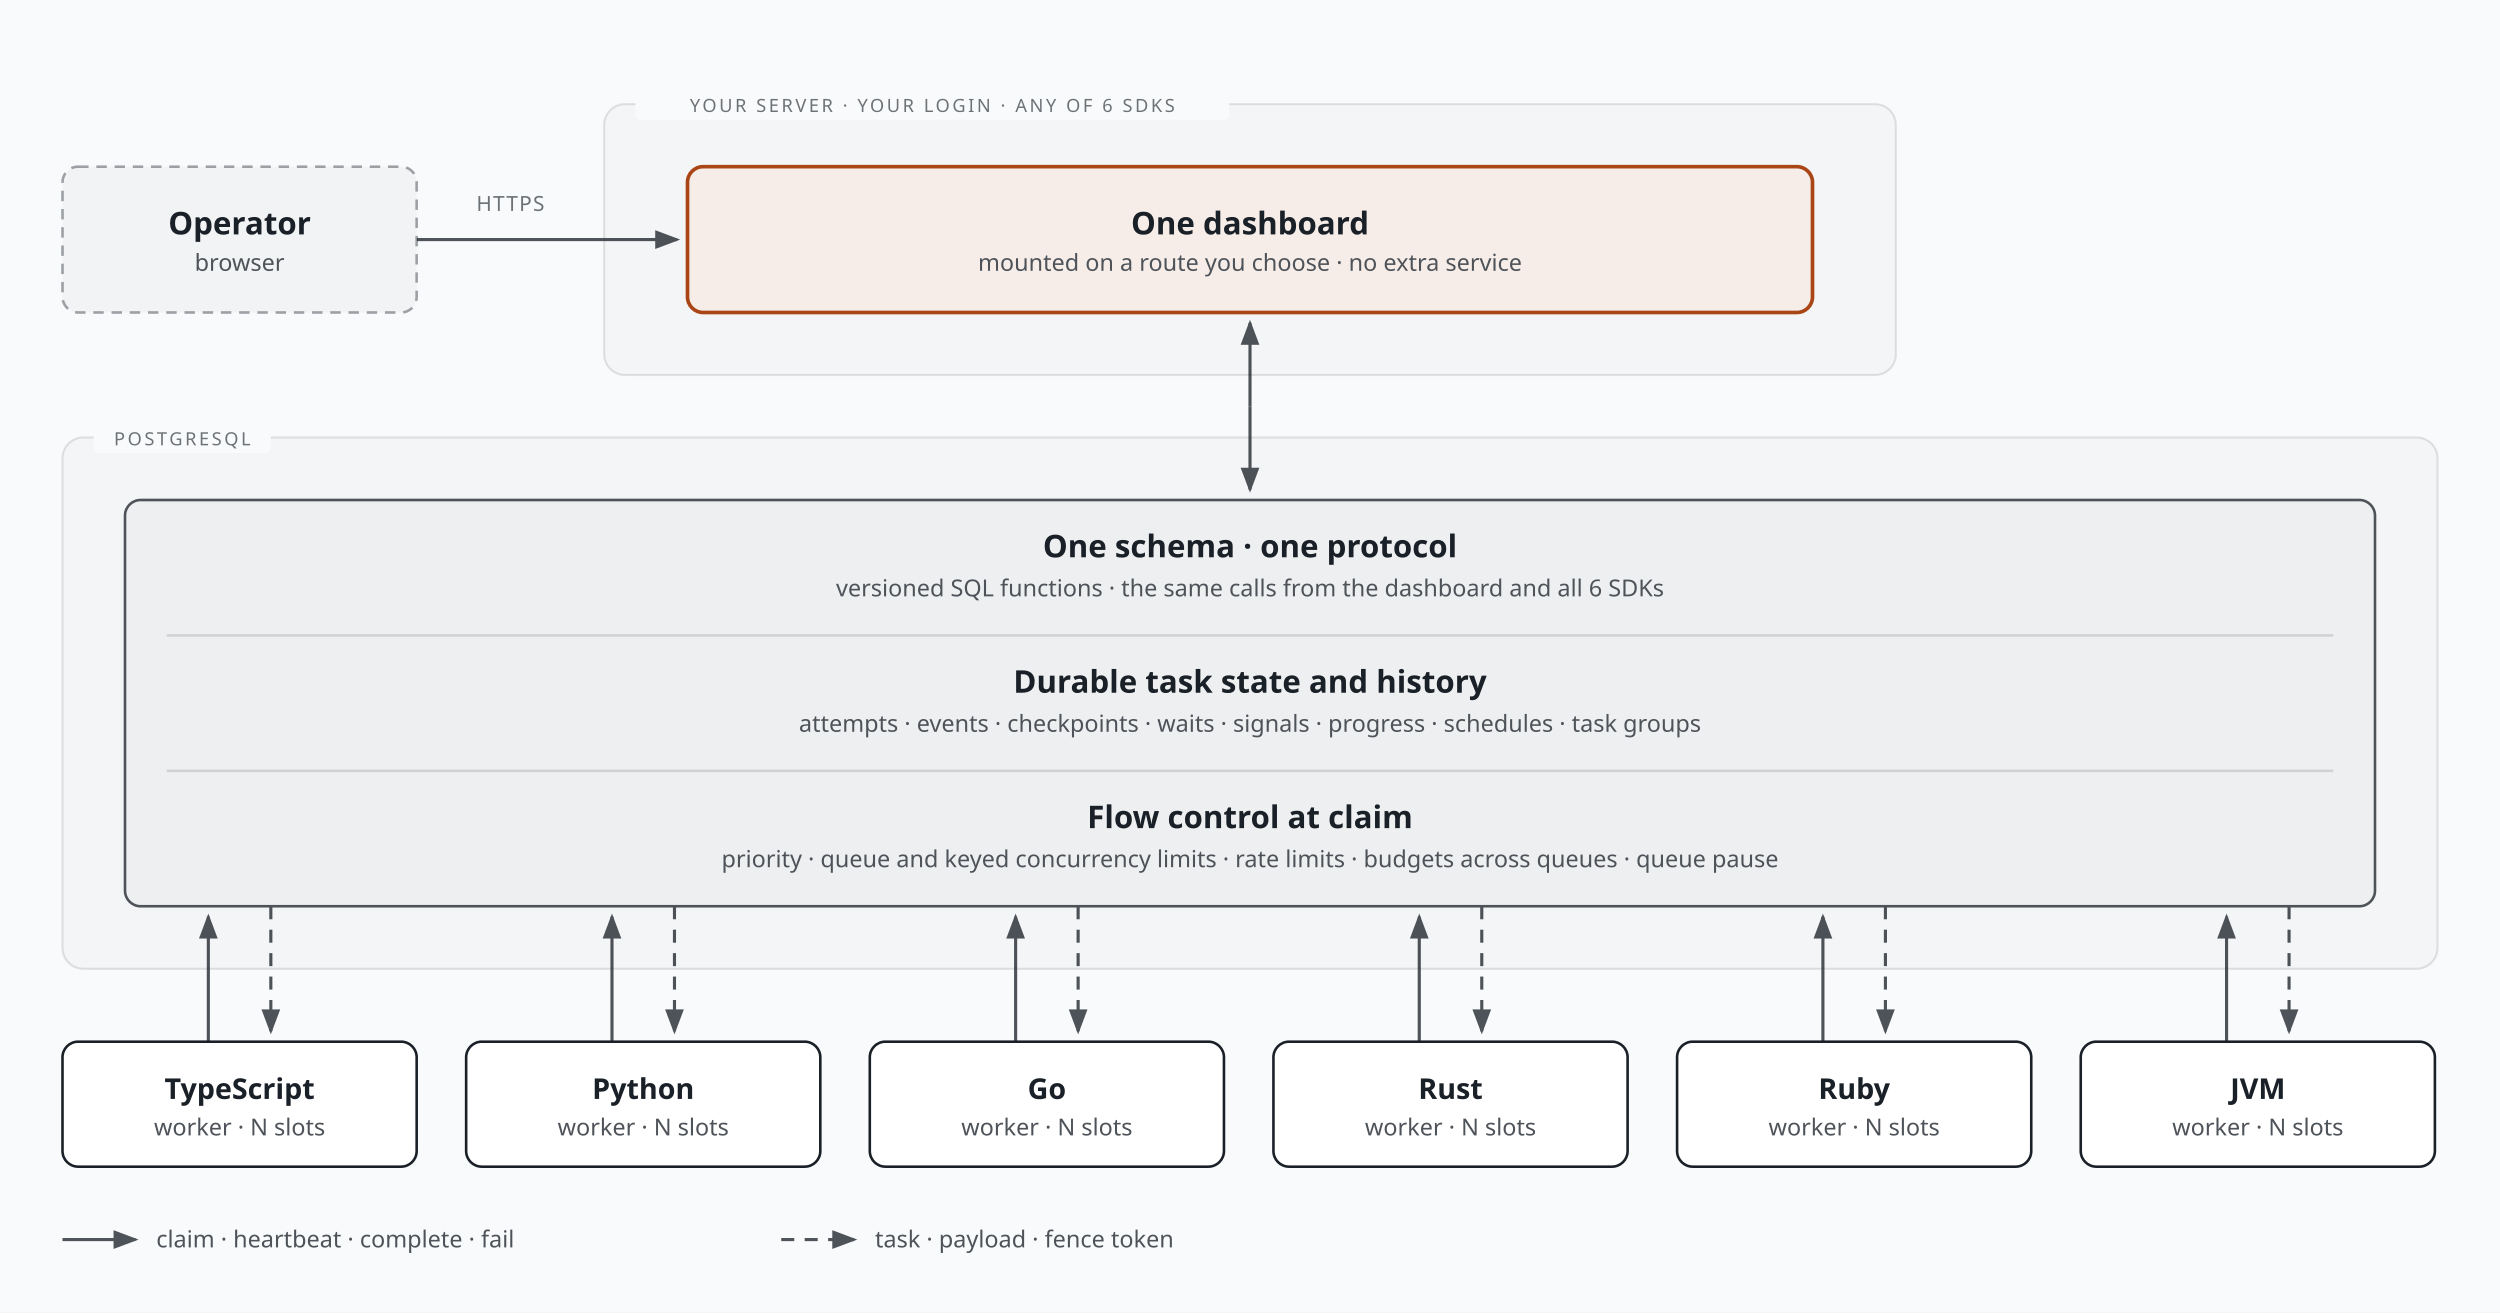
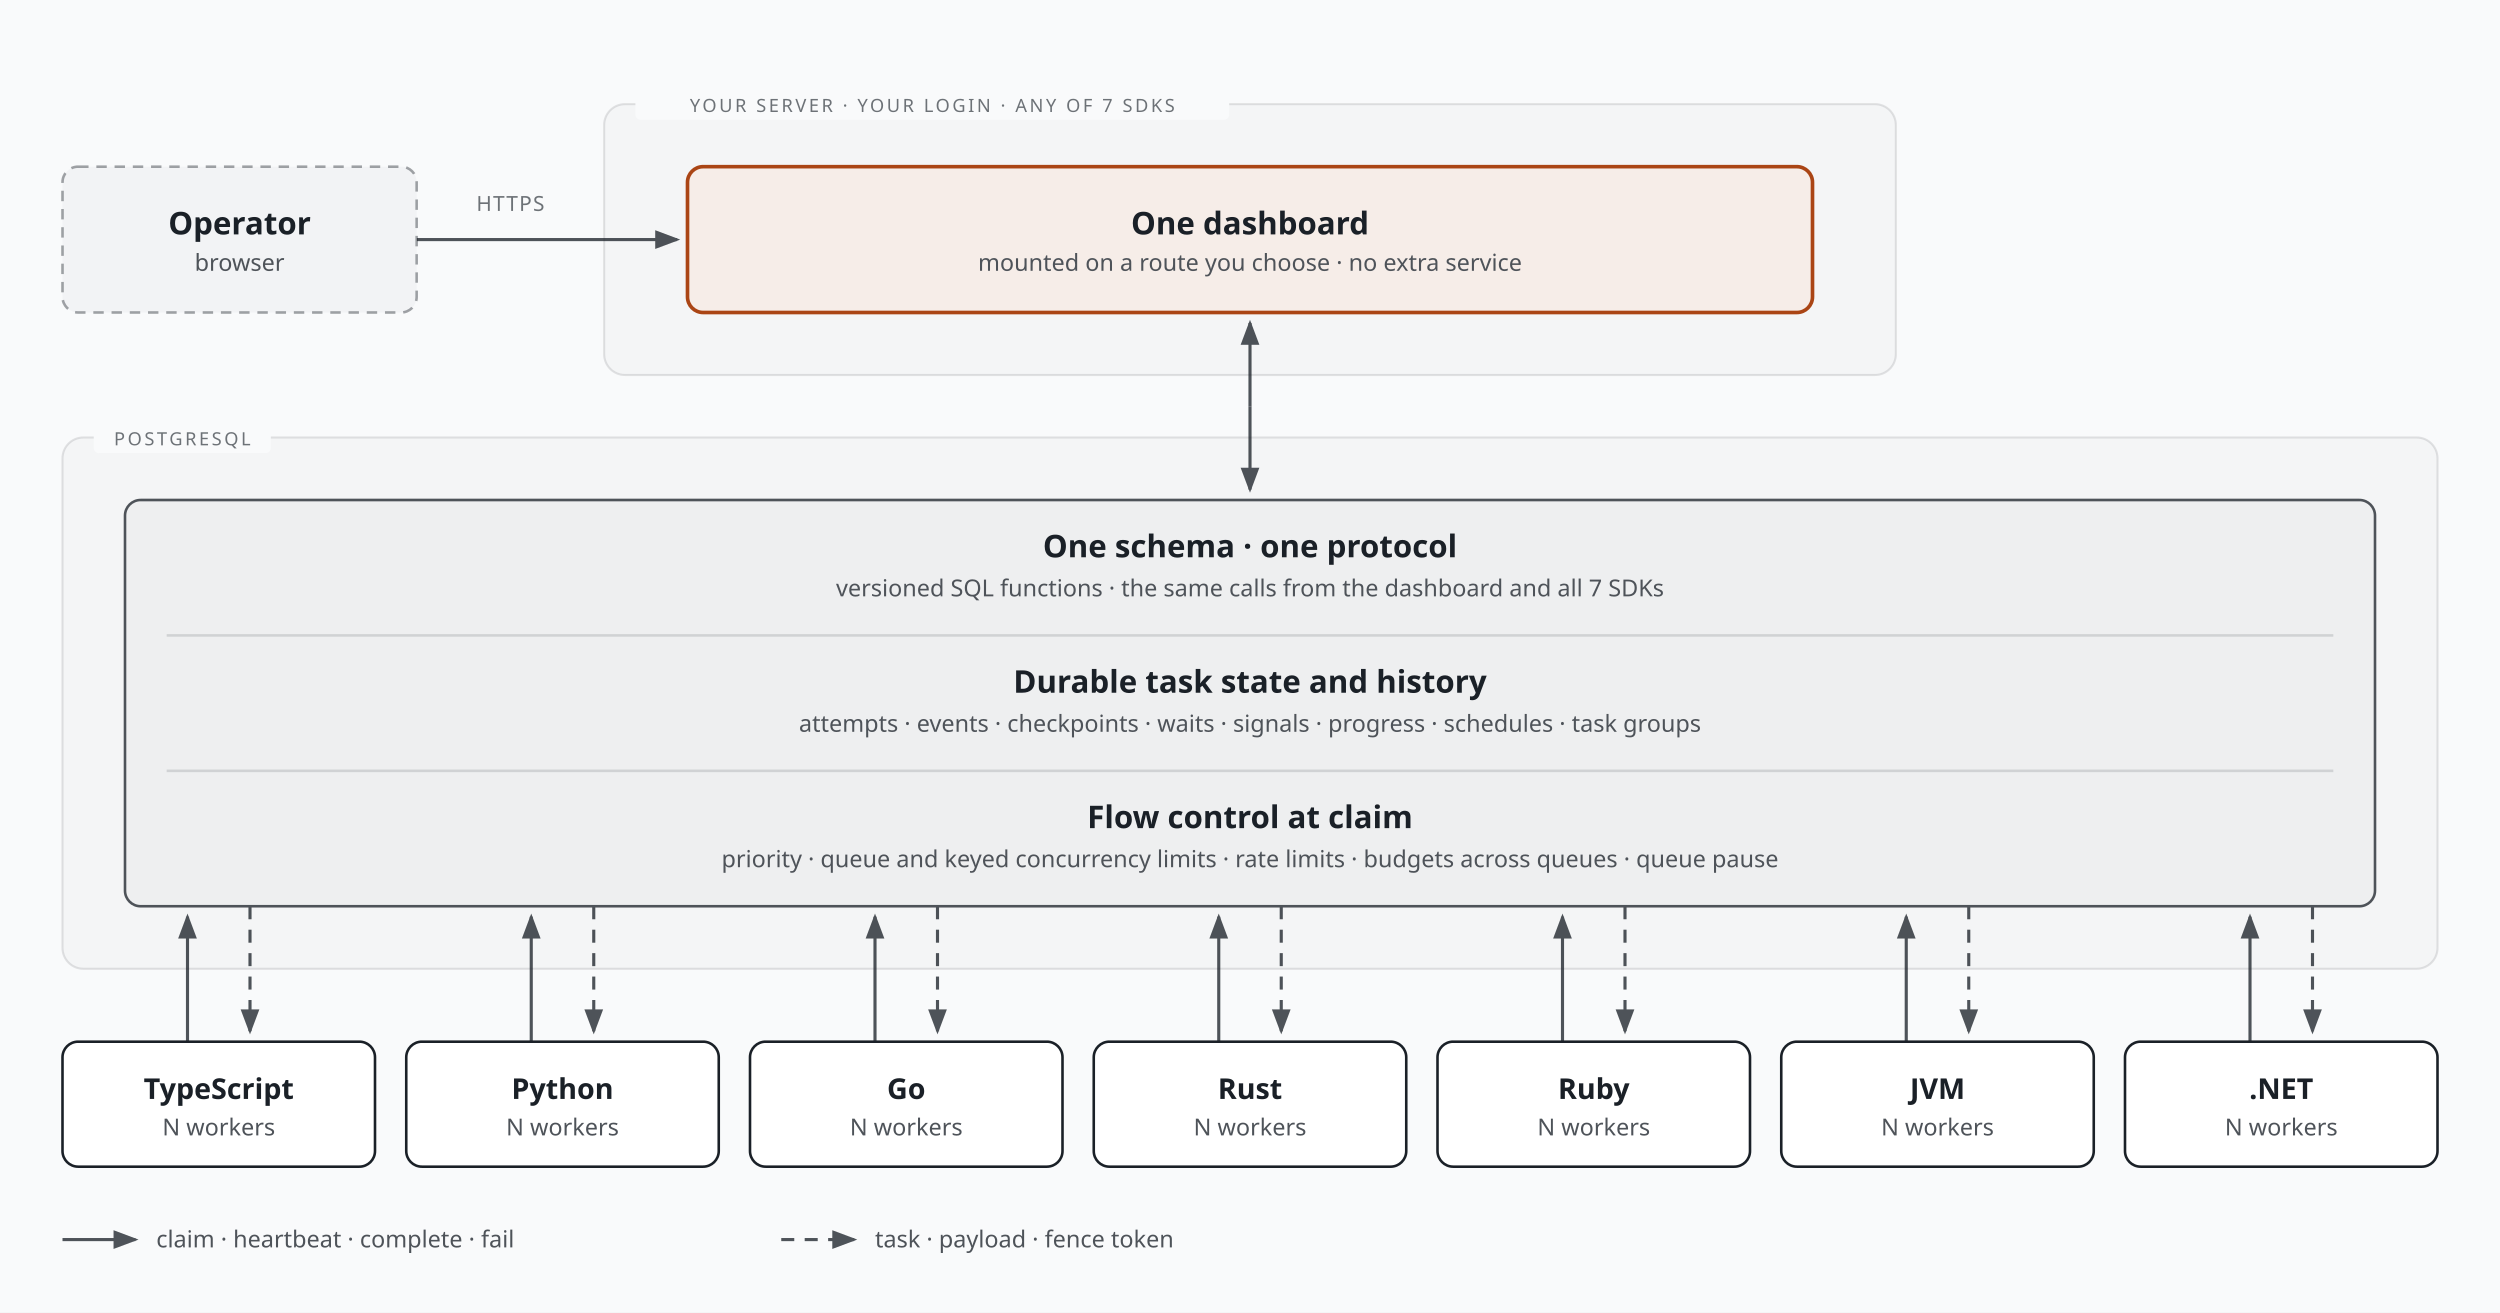
<svg xmlns="http://www.w3.org/2000/svg" viewBox="0 0 960 504" width="960" height="504" role="img" aria-labelledby="readme-overview-light-title readme-overview-light-desc">
  <defs>
    <marker id="arrow-light" markerWidth="8" markerHeight="6" refX="7" refY="3" orient="auto">
      <polygon points="0 0, 8 3, 0 6" fill="#4e5359" />
    </marker>
  </defs>
  <rect width="960" height="504" fill="#f9fafb" />
  <path d="M 160,92 H 260" fill="none" stroke="#4e5359" stroke-width="1.2" marker-end="url(#arrow-light)" />
  <path d="M 480,156 V 188" fill="none" stroke="#4e5359" stroke-width="1.2" marker-end="url(#arrow-light)" />
  <path d="M 480,156 V 124" fill="none" stroke="#4e5359" stroke-width="1.2" marker-end="url(#arrow-light)" />
-   <path d="M 80,400 V 352" fill="none" stroke="#4e5359" stroke-width="1.2" marker-end="url(#arrow-light)" />
-   <path d="M 104,348 V 396" fill="none" stroke="#4e5359" stroke-width="1.2" stroke-dasharray="5,4" marker-end="url(#arrow-light)" />
-   <path d="M 235,400 V 352" fill="none" stroke="#4e5359" stroke-width="1.2" marker-end="url(#arrow-light)" />
-   <path d="M 259,348 V 396" fill="none" stroke="#4e5359" stroke-width="1.2" stroke-dasharray="5,4" marker-end="url(#arrow-light)" />
-   <path d="M 390,400 V 352" fill="none" stroke="#4e5359" stroke-width="1.2" marker-end="url(#arrow-light)" />
-   <path d="M 414,348 V 396" fill="none" stroke="#4e5359" stroke-width="1.2" stroke-dasharray="5,4" marker-end="url(#arrow-light)" />
-   <path d="M 545,400 V 352" fill="none" stroke="#4e5359" stroke-width="1.2" marker-end="url(#arrow-light)" />
-   <path d="M 569,348 V 396" fill="none" stroke="#4e5359" stroke-width="1.2" stroke-dasharray="5,4" marker-end="url(#arrow-light)" />
-   <path d="M 700,400 V 352" fill="none" stroke="#4e5359" stroke-width="1.2" marker-end="url(#arrow-light)" />
-   <path d="M 724,348 V 396" fill="none" stroke="#4e5359" stroke-width="1.2" stroke-dasharray="5,4" marker-end="url(#arrow-light)" />
-   <path d="M 855,400 V 352" fill="none" stroke="#4e5359" stroke-width="1.2" marker-end="url(#arrow-light)" />
-   <path d="M 879,348 V 396" fill="none" stroke="#4e5359" stroke-width="1.2" stroke-dasharray="5,4" marker-end="url(#arrow-light)" />
+   <path d="M 72,400 V 352" fill="none" stroke="#4e5359" stroke-width="1.2" marker-end="url(#arrow-light)" />
+   <path d="M 96,348 V 396" fill="none" stroke="#4e5359" stroke-width="1.2" stroke-dasharray="5,4" marker-end="url(#arrow-light)" />
+   <path d="M 204,400 V 352" fill="none" stroke="#4e5359" stroke-width="1.2" marker-end="url(#arrow-light)" />
+   <path d="M 228,348 V 396" fill="none" stroke="#4e5359" stroke-width="1.2" stroke-dasharray="5,4" marker-end="url(#arrow-light)" />
+   <path d="M 336,400 V 352" fill="none" stroke="#4e5359" stroke-width="1.2" marker-end="url(#arrow-light)" />
+   <path d="M 360,348 V 396" fill="none" stroke="#4e5359" stroke-width="1.2" stroke-dasharray="5,4" marker-end="url(#arrow-light)" />
+   <path d="M 468,400 V 352" fill="none" stroke="#4e5359" stroke-width="1.2" marker-end="url(#arrow-light)" />
+   <path d="M 492,348 V 396" fill="none" stroke="#4e5359" stroke-width="1.2" stroke-dasharray="5,4" marker-end="url(#arrow-light)" />
+   <path d="M 600,400 V 352" fill="none" stroke="#4e5359" stroke-width="1.2" marker-end="url(#arrow-light)" />
+   <path d="M 624,348 V 396" fill="none" stroke="#4e5359" stroke-width="1.2" stroke-dasharray="5,4" marker-end="url(#arrow-light)" />
+   <path d="M 732,400 V 352" fill="none" stroke="#4e5359" stroke-width="1.2" marker-end="url(#arrow-light)" />
+   <path d="M 756,348 V 396" fill="none" stroke="#4e5359" stroke-width="1.2" stroke-dasharray="5,4" marker-end="url(#arrow-light)" />
+   <path d="M 864,400 V 352" fill="none" stroke="#4e5359" stroke-width="1.2" marker-end="url(#arrow-light)" />
+   <path d="M 888,348 V 396" fill="none" stroke="#4e5359" stroke-width="1.2" stroke-dasharray="5,4" marker-end="url(#arrow-light)" />
  <rect x="232" y="40" width="496" height="104" rx="8" fill="rgba(26,32,39,0.02)" stroke="rgba(26,32,39,0.12)" stroke-width="0.8" />
  <rect x="244" y="34" width="228" height="12" rx="2" fill="#f9fafb" />
-   <text x="358" y="43" fill="#6d7277" font-size="7" font-family="Geist Mono" text-anchor="middle" letter-spacing="0.14em">YOUR SERVER · YOUR LOGIN · ANY OF 6 SDKS</text>
+   <text x="358" y="43" fill="#6d7277" font-size="7" font-family="Geist Mono" text-anchor="middle" letter-spacing="0.14em">YOUR SERVER · YOUR LOGIN · ANY OF 7 SDKS</text>
  <rect x="24" y="168" width="912" height="204" rx="8" fill="rgba(26,32,39,0.02)" stroke="rgba(26,32,39,0.12)" stroke-width="0.8" />
  <rect x="36" y="162" width="68" height="12" rx="2" fill="#f9fafb" />
  <text x="70" y="171" fill="#6d7277" font-size="7" font-family="Geist Mono" text-anchor="middle" letter-spacing="0.14em">POSTGRESQL</text>
  <rect x="24" y="64" width="136" height="56" rx="6" fill="#f9fafb" />
  <rect x="24" y="64" width="136" height="56" rx="6" fill="rgba(26,32,39,0.03)" stroke="rgba(26,32,39,0.4)" stroke-width="1" stroke-dasharray="4,3" />
  <text x="92" y="90" fill="#1a2027" font-size="12" font-weight="600" font-family="Geist" text-anchor="middle">Operator</text>
  <text x="92" y="104" fill="#4e5359" font-size="9" font-family="Geist Mono" text-anchor="middle">browser</text>
  <rect x="264" y="64" width="432" height="56" rx="6" fill="#f9fafb" />
  <rect x="264" y="64" width="432" height="56" rx="6" fill="rgba(213,92,19,0.08)" stroke="#aa4515" stroke-width="1.4" />
  <text x="480" y="90" fill="#1a2027" font-size="12" font-weight="600" font-family="Geist" text-anchor="middle">One dashboard</text>
  <text x="480" y="104" fill="#4e5359" font-size="9" font-family="Geist Mono" text-anchor="middle">mounted on a route you choose · no extra service</text>
  <rect x="48" y="192" width="864" height="156" rx="6" fill="#f9fafb" />
  <rect x="48" y="192" width="864" height="156" rx="6" fill="rgba(26,32,39,0.05)" stroke="#4e5359" stroke-width="1" />
  <line x1="64" y1="244" x2="896" y2="244" stroke="rgba(26,32,39,0.14)" />
  <line x1="64" y1="296" x2="896" y2="296" stroke="rgba(26,32,39,0.14)" />
  <text x="480" y="214" fill="#1a2027" font-size="12" font-family="Geist" font-weight="600" text-anchor="middle">One schema · one protocol</text>
-   <text x="480" y="229" fill="#4e5359" font-size="9" font-family="Geist Mono" font-weight="400" text-anchor="middle">versioned SQL functions · the same calls from the dashboard and all 6 SDKs</text>
+   <text x="480" y="229" fill="#4e5359" font-size="9" font-family="Geist Mono" font-weight="400" text-anchor="middle">versioned SQL functions · the same calls from the dashboard and all 7 SDKs</text>
  <text x="480" y="266" fill="#1a2027" font-size="12" font-family="Geist" font-weight="600" text-anchor="middle">Durable task state and history</text>
  <text x="480" y="281" fill="#4e5359" font-size="9" font-family="Geist Mono" font-weight="400" text-anchor="middle">attempts · events · checkpoints · waits · signals · progress · schedules · task groups</text>
  <text x="480" y="318" fill="#1a2027" font-size="12" font-family="Geist" font-weight="600" text-anchor="middle">Flow control at claim</text>
  <text x="480" y="333" fill="#4e5359" font-size="9" font-family="Geist Mono" font-weight="400" text-anchor="middle">priority · queue and keyed concurrency limits · rate limits · budgets across queues · queue pause</text>
-   <rect x="24" y="400" width="136" height="48" rx="6" fill="#f9fafb" />
-   <rect x="24" y="400" width="136" height="48" rx="6" fill="#ffffff" stroke="#1a2027" stroke-width="1" />
-   <text x="92" y="422" fill="#1a2027" font-size="11" font-weight="600" font-family="Geist" text-anchor="middle">TypeScript</text>
-   <text x="92" y="436" fill="#4e5359" font-size="9" font-family="Geist Mono" text-anchor="middle">worker · N slots</text>
-   <rect x="179" y="400" width="136" height="48" rx="6" fill="#f9fafb" />
-   <rect x="179" y="400" width="136" height="48" rx="6" fill="#ffffff" stroke="#1a2027" stroke-width="1" />
-   <text x="247" y="422" fill="#1a2027" font-size="11" font-weight="600" font-family="Geist" text-anchor="middle">Python</text>
-   <text x="247" y="436" fill="#4e5359" font-size="9" font-family="Geist Mono" text-anchor="middle">worker · N slots</text>
-   <rect x="334" y="400" width="136" height="48" rx="6" fill="#f9fafb" />
-   <rect x="334" y="400" width="136" height="48" rx="6" fill="#ffffff" stroke="#1a2027" stroke-width="1" />
-   <text x="402" y="422" fill="#1a2027" font-size="11" font-weight="600" font-family="Geist" text-anchor="middle">Go</text>
-   <text x="402" y="436" fill="#4e5359" font-size="9" font-family="Geist Mono" text-anchor="middle">worker · N slots</text>
-   <rect x="489" y="400" width="136" height="48" rx="6" fill="#f9fafb" />
-   <rect x="489" y="400" width="136" height="48" rx="6" fill="#ffffff" stroke="#1a2027" stroke-width="1" />
-   <text x="557" y="422" fill="#1a2027" font-size="11" font-weight="600" font-family="Geist" text-anchor="middle">Rust</text>
-   <text x="557" y="436" fill="#4e5359" font-size="9" font-family="Geist Mono" text-anchor="middle">worker · N slots</text>
-   <rect x="644" y="400" width="136" height="48" rx="6" fill="#f9fafb" />
-   <rect x="644" y="400" width="136" height="48" rx="6" fill="#ffffff" stroke="#1a2027" stroke-width="1" />
-   <text x="712" y="422" fill="#1a2027" font-size="11" font-weight="600" font-family="Geist" text-anchor="middle">Ruby</text>
-   <text x="712" y="436" fill="#4e5359" font-size="9" font-family="Geist Mono" text-anchor="middle">worker · N slots</text>
-   <rect x="799" y="400" width="136" height="48" rx="6" fill="#f9fafb" />
-   <rect x="799" y="400" width="136" height="48" rx="6" fill="#ffffff" stroke="#1a2027" stroke-width="1" />
-   <text x="867" y="422" fill="#1a2027" font-size="11" font-weight="600" font-family="Geist" text-anchor="middle">JVM</text>
-   <text x="867" y="436" fill="#4e5359" font-size="9" font-family="Geist Mono" text-anchor="middle">worker · N slots</text>
+   <rect x="24" y="400" width="120" height="48" rx="6" fill="#f9fafb" />
+   <rect x="24" y="400" width="120" height="48" rx="6" fill="#ffffff" stroke="#1a2027" stroke-width="1" />
+   <text x="84" y="422" fill="#1a2027" font-size="11" font-weight="600" font-family="Geist" text-anchor="middle">TypeScript</text>
+   <text x="84" y="436" fill="#4e5359" font-size="9" font-family="Geist Mono" text-anchor="middle">N workers</text>
+   <rect x="156" y="400" width="120" height="48" rx="6" fill="#f9fafb" />
+   <rect x="156" y="400" width="120" height="48" rx="6" fill="#ffffff" stroke="#1a2027" stroke-width="1" />
+   <text x="216" y="422" fill="#1a2027" font-size="11" font-weight="600" font-family="Geist" text-anchor="middle">Python</text>
+   <text x="216" y="436" fill="#4e5359" font-size="9" font-family="Geist Mono" text-anchor="middle">N workers</text>
+   <rect x="288" y="400" width="120" height="48" rx="6" fill="#f9fafb" />
+   <rect x="288" y="400" width="120" height="48" rx="6" fill="#ffffff" stroke="#1a2027" stroke-width="1" />
+   <text x="348" y="422" fill="#1a2027" font-size="11" font-weight="600" font-family="Geist" text-anchor="middle">Go</text>
+   <text x="348" y="436" fill="#4e5359" font-size="9" font-family="Geist Mono" text-anchor="middle">N workers</text>
+   <rect x="420" y="400" width="120" height="48" rx="6" fill="#f9fafb" />
+   <rect x="420" y="400" width="120" height="48" rx="6" fill="#ffffff" stroke="#1a2027" stroke-width="1" />
+   <text x="480" y="422" fill="#1a2027" font-size="11" font-weight="600" font-family="Geist" text-anchor="middle">Rust</text>
+   <text x="480" y="436" fill="#4e5359" font-size="9" font-family="Geist Mono" text-anchor="middle">N workers</text>
+   <rect x="552" y="400" width="120" height="48" rx="6" fill="#f9fafb" />
+   <rect x="552" y="400" width="120" height="48" rx="6" fill="#ffffff" stroke="#1a2027" stroke-width="1" />
+   <text x="612" y="422" fill="#1a2027" font-size="11" font-weight="600" font-family="Geist" text-anchor="middle">Ruby</text>
+   <text x="612" y="436" fill="#4e5359" font-size="9" font-family="Geist Mono" text-anchor="middle">N workers</text>
+   <rect x="684" y="400" width="120" height="48" rx="6" fill="#f9fafb" />
+   <rect x="684" y="400" width="120" height="48" rx="6" fill="#ffffff" stroke="#1a2027" stroke-width="1" />
+   <text x="744" y="422" fill="#1a2027" font-size="11" font-weight="600" font-family="Geist" text-anchor="middle">JVM</text>
+   <text x="744" y="436" fill="#4e5359" font-size="9" font-family="Geist Mono" text-anchor="middle">N workers</text>
+   <rect x="816" y="400" width="120" height="48" rx="6" fill="#f9fafb" />
+   <rect x="816" y="400" width="120" height="48" rx="6" fill="#ffffff" stroke="#1a2027" stroke-width="1" />
+   <text x="876" y="422" fill="#1a2027" font-size="11" font-weight="600" font-family="Geist" text-anchor="middle">.NET</text>
+   <text x="876" y="436" fill="#4e5359" font-size="9" font-family="Geist Mono" text-anchor="middle">N workers</text>
  <rect x="176" y="72" width="40" height="12" rx="2" fill="#f9fafb" />
  <text x="196" y="81" fill="#6d7277" font-size="8" font-family="Geist Mono" text-anchor="middle" letter-spacing="0.06em">HTTPS</text>
  <path d="M 24,476 H 52" fill="none" stroke="#4e5359" stroke-width="1.2" marker-end="url(#arrow-light)" />
  <text x="60" y="479" fill="#4e5359" font-size="9" font-family="Geist Mono">claim · heartbeat · complete · fail</text>
  <path d="M 300,476 H 328" fill="none" stroke="#4e5359" stroke-width="1.2" stroke-dasharray="5,4" marker-end="url(#arrow-light)" />
  <text x="336" y="479" fill="#4e5359" font-size="9" font-family="Geist Mono">task · payload · fence token</text>
</svg>
